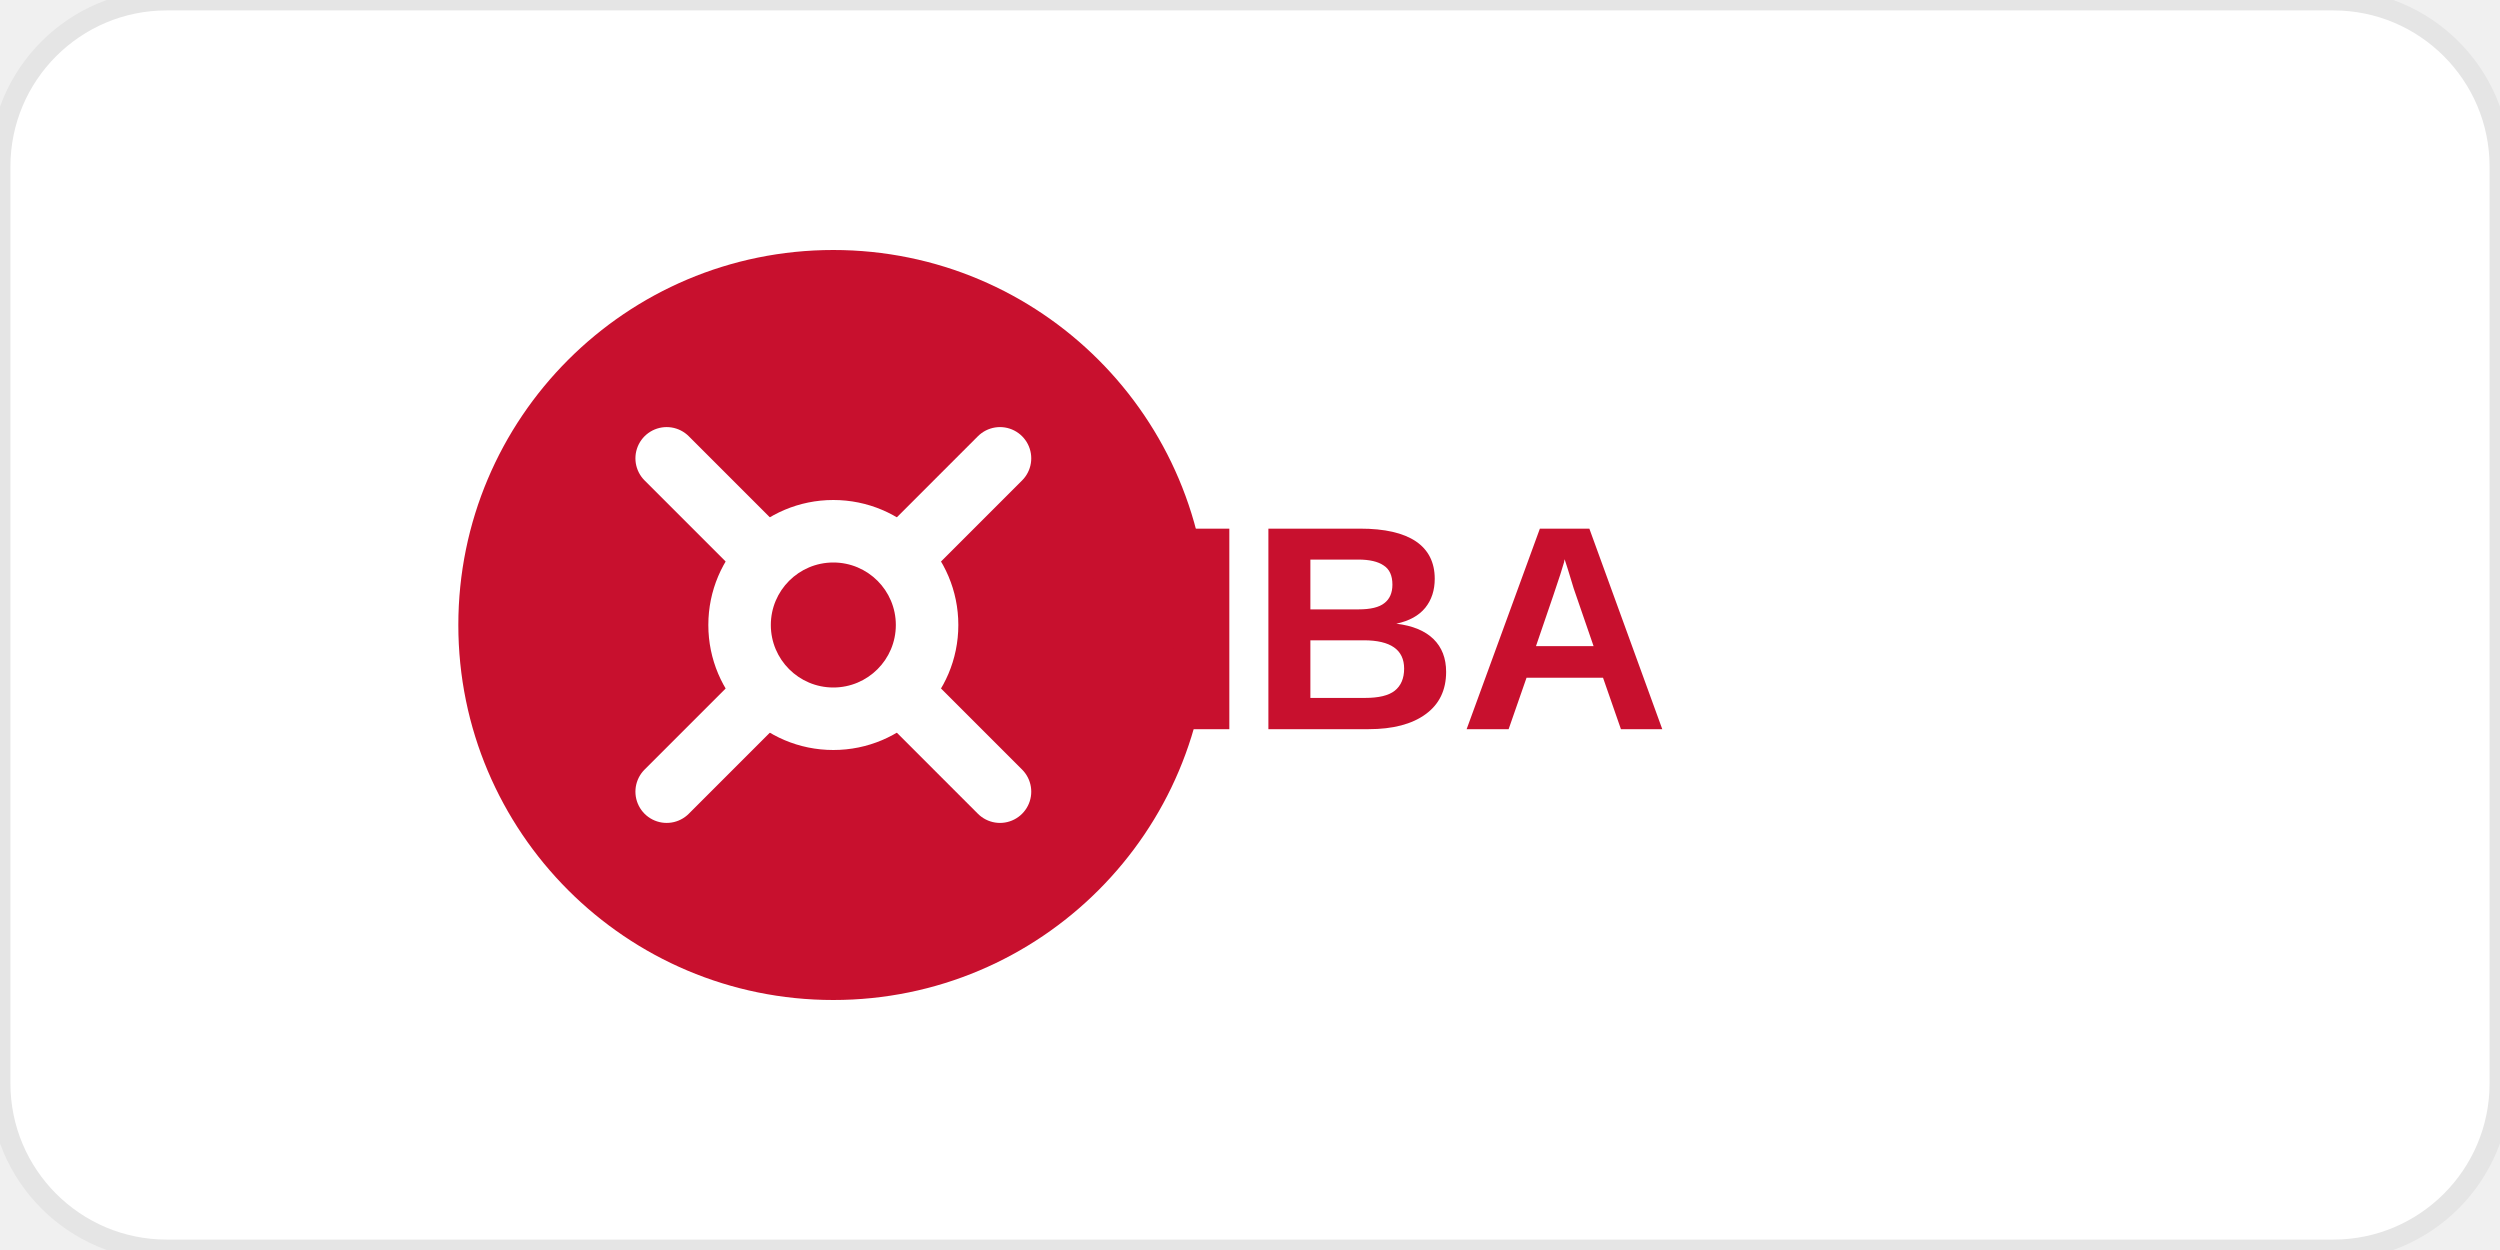
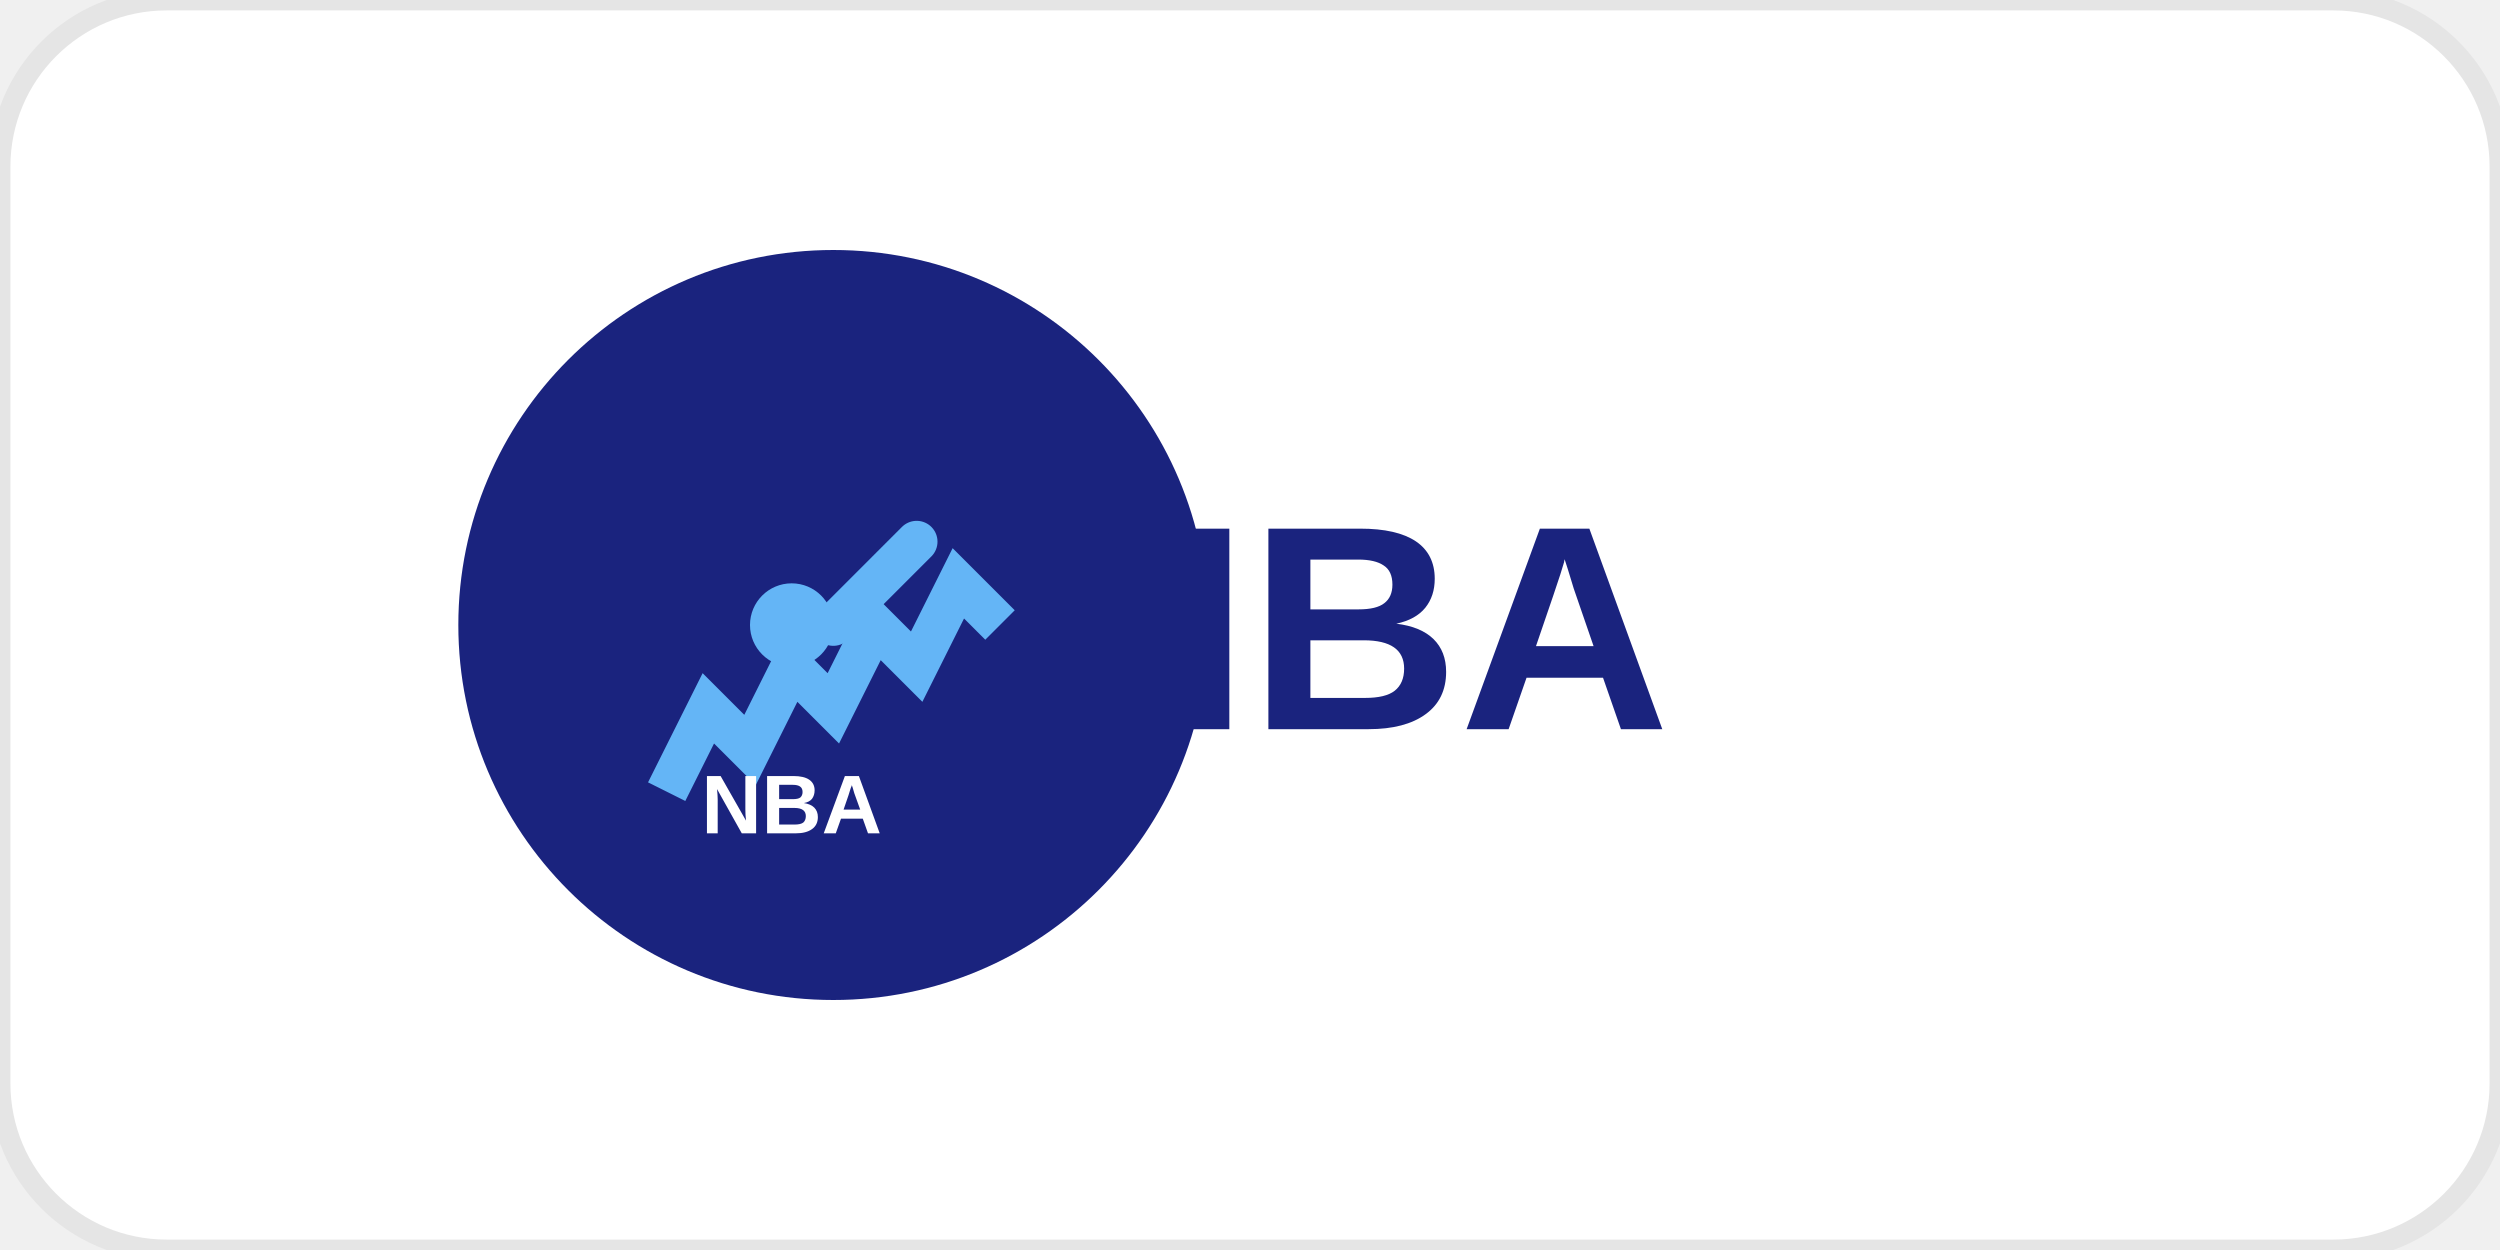
<svg xmlns="http://www.w3.org/2000/svg" width="120" height="60" viewBox="0 0 120 60">
  <rect width="120" height="60" rx="8" fill="white" stroke="#E5E5E5" stroke-width="1" />
  <g transform="translate(20, 10)">
-     <circle cx="20" cy="20" r="18" fill="#C8102E" />
-     <path d="M12 12 L28 28 M28 12 L12 28" stroke="white" stroke-width="3" stroke-linecap="round" />
-     <circle cx="20" cy="20" r="6" fill="white" />
-     <circle cx="20" cy="20" r="3" fill="#C8102E" />
-     <text x="45" y="25" text-anchor="middle" fill="#C8102E" font-family="Arial, sans-serif" font-size="14" font-weight="bold">NBA</text>
+     <circle cx="20" cy="20" r="18" fill="#1A237E" />
+     <path d="M12 28 L14 24 L16 26 L18 22 L20 24 L22 20 L24 22 L26 18 L28 20" stroke="#64B5F6" stroke-width="2" fill="none" />
+     <circle cx="18" cy="20" r="2" fill="#64B5F6" />
+     <path d="M20 20 L24 16" stroke="#64B5F6" stroke-width="2" stroke-linecap="round" />
+     <text x="18" y="30" text-anchor="middle" fill="white" font-family="Arial, sans-serif" font-size="4" font-weight="bold">NBA</text>
+     <text x="45" y="25" text-anchor="middle" fill="#1A237E" font-family="Arial, sans-serif" font-size="14" font-weight="bold">NBA</text>
  </g>
</svg>
